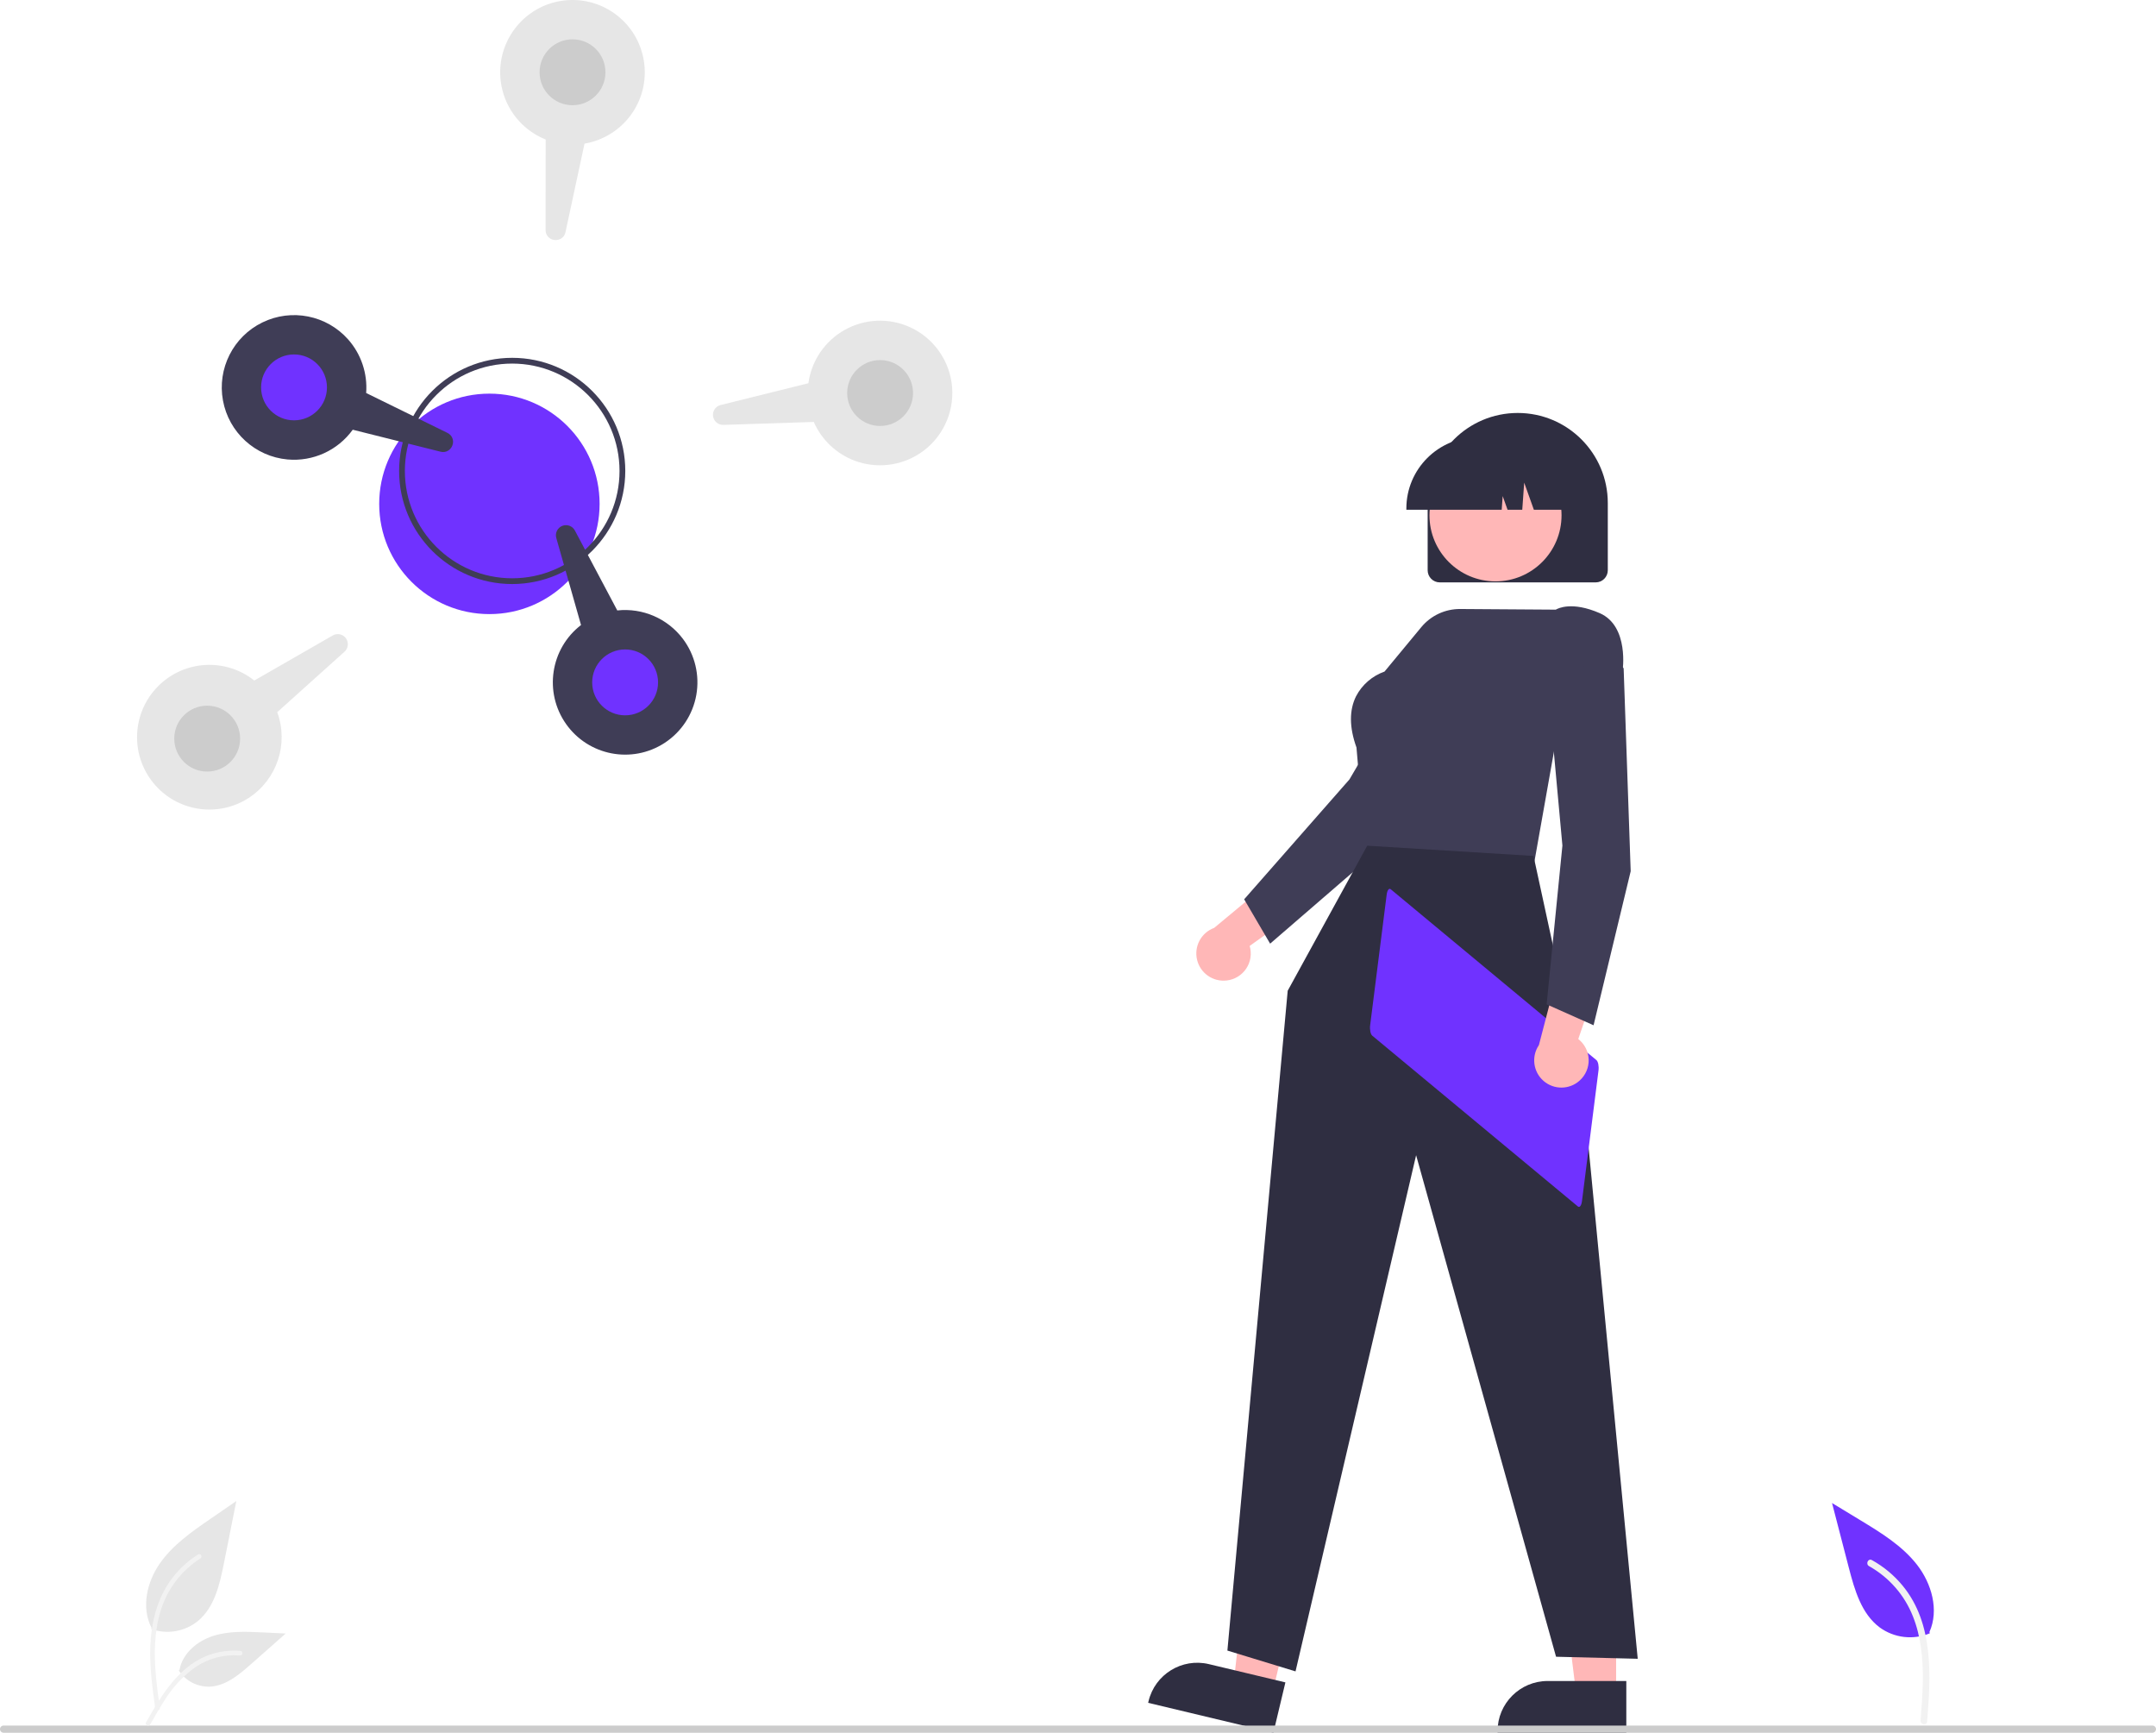
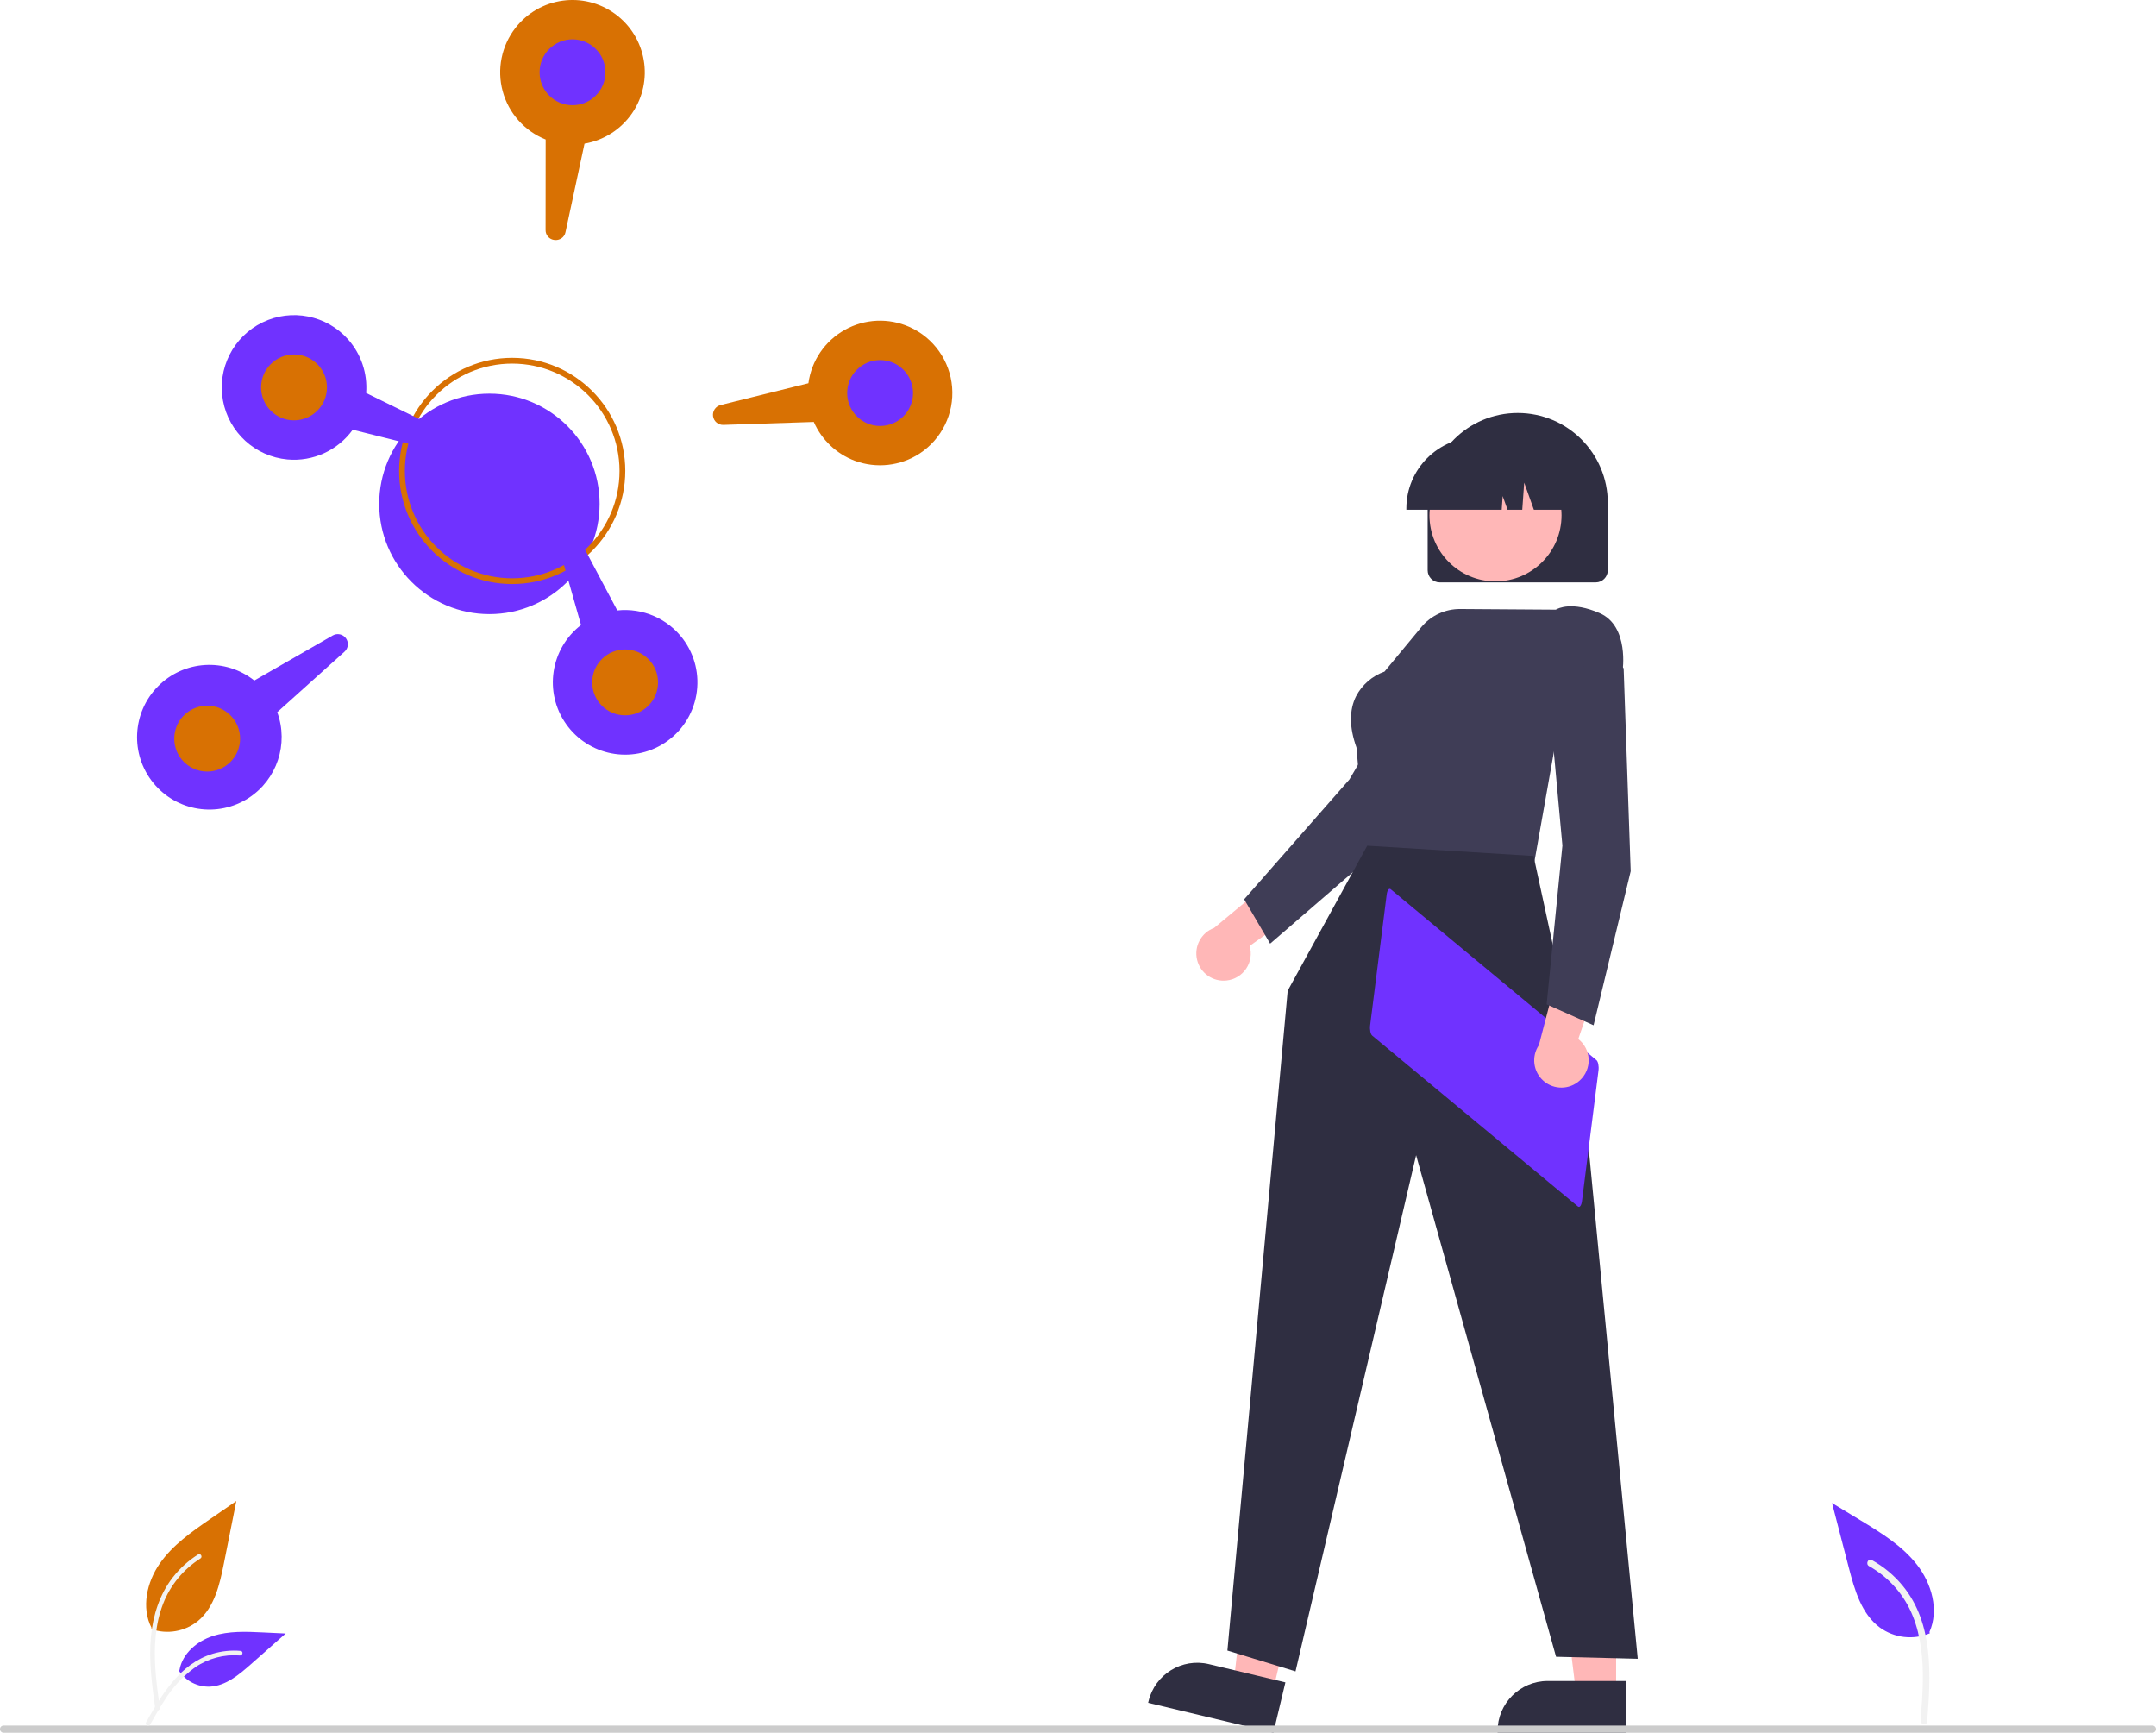
<svg xmlns="http://www.w3.org/2000/svg" width="748.775" height="601.626" viewBox="0 0 748.775 601.626" role="img" artist="Katerina Limpitsouni" source="https://undraw.co/">
  <g id="b260cf92-2bd5-4fcd-825b-b44be0dc1899" data-name="Group 223">
    <path id="b843f90d-c4df-4e2f-a156-ce9541eb3b1e-3493" data-name="Path 2996" d="M651.635,489.618a9.4,9.4,0,0,0,7.986-11.994l27.174-19.41-16.194-6.236-23.322,19.388a9.448,9.448,0,0,0,4.357,18.252Z" transform="translate(-225.6125 -149.1868)" fill="#ffb7b7" />
    <path id="e3636758-7d48-4a96-a1fa-6d386b1b4589-3494" data-name="Path 2997" d="M666.725,476.834l-9.015-15.4.191-.218,36.372-41.408,28.24-48.159,24.523,3.125.362,7.412-.073.111-38.961,58.567-.041.035Z" transform="translate(-225.6125 -149.1868)" fill="#3f3d56" />
    <path id="baa130ed-3ecb-48db-a86e-eda575f38db0-3495" data-name="Path 2998" d="M786.892,737.369h-13.866l-6.6-53.491h20.468Z" transform="translate(-225.6125 -149.1868)" fill="#ffb7b7" />
    <path id="abe385ac-4f05-433e-b276-ac8b5ab6f7ce-3496" data-name="Path 2999" d="M790.429,750.812h-44.716v-.566a17.405,17.405,0,0,1,17.4-17.4h27.314Z" transform="translate(-225.6125 -149.1868)" fill="#2f2e41" />
    <path id="e36b181c-85ec-4cd2-b637-be2252b66dd9-3497" data-name="Path 3000" d="M667.539,736.916l-13.489-3.221,6.005-53.561,19.908,4.753Z" transform="translate(-225.6125 -149.1868)" fill="#ffb7b7" />
    <path id="fb7972ee-a107-4b5f-b003-4984de888e25-3498" data-name="Path 3001" d="M667.857,750.812l-43.494-10.386.131-.55a17.406,17.406,0,0,1,20.971-12.887h0l26.564,6.343Z" transform="translate(-225.6125 -149.1868)" fill="#2f2e41" />
    <path id="f21104d9-4c40-4f62-bf09-f78239804bca-3499" data-name="Path 3002" d="M721.436,347.197v-23.344a31.28,31.28,0,0,1,62.561,0v23.344a4.207,4.207,0,0,1-4.2,4.2H725.638A4.207,4.207,0,0,1,721.436,347.197Z" transform="translate(-225.6125 -149.1868)" fill="#2f2e41" />
    <circle id="a10709e7-9d95-4087-9d25-b0d1082914a1" data-name="Ellipse 572" cx="519.385" cy="178.924" r="22.934" fill="#ffb7b7" />
    <path id="a7da3bf7-cbc5-4b77-9456-b3696620f068-3500" data-name="Path 3003" d="M714.037,325.72a24.772,24.772,0,0,1,24.744-24.744h4.669a24.772,24.772,0,0,1,24.744,24.744v.467h-9.867l-3.365-9.423-.673,9.423h-5.1l-1.7-4.754-.34,4.754H714.037Z" transform="translate(-225.6125 -149.1868)" fill="#2f2e41" />
    <path id="a50cdc78-563b-4e85-8635-d3be9a4df01e-3501" data-name="Path 3004" d="M758.371,449.152l-58.392-2.222-3.264-38.2c-2.517-6.992-2.558-13-.121-17.844a17.862,17.862,0,0,1,9.861-8.523l12.777-15.432a17.391,17.391,0,0,1,13.5-6.294l33.2.227c.8-.481,5.654-2.948,15.227,1.2,10.383,4.5,7.972,20.134,7.946,20.291l-.024.147-.114.1-22.082,18.6Z" transform="translate(-225.6125 -149.1868)" fill="#3f3d56" />
    <path id="f45d581f-fa36-4b94-af9d-9c6c8fbc2b7e-3502" data-name="Path 3005" d="M700.448,442.825l-27.62,50.358-20.941,229.1,23.66,7.226,41.88-179.218,48.6,174.133,28.366.707-19.311-200.95-16.876-77.8Z" transform="translate(-225.6125 -149.1868)" fill="#2f2e41" />
    <path id="b2eacdd2-0f38-41e0-9c1d-fed48b17417a-3503" data-name="Path 3006" d="M708.607,457.941c-.585-.484-1.212.336-1.4,1.833l-5.745,45.4c-.189,1.5.131,3.1.715,3.591l71.448,59.332c.585.483,1.212-.336,1.4-1.833l5.745-45.4c.189-1.5-.131-3.1-.715-3.59Z" transform="translate(-225.6125 -149.1868)" fill="#7032ff" />
    <path id="eaf2948c-8380-4d0a-863d-b2557c95df9c-3504" data-name="Path 3011" d="M774.24,524.35a9.4,9.4,0,0,0-.495-14.4l10.783-31.605-16.8,4.364-7.656,29.342a9.448,9.448,0,0,0,14.172,12.3Z" transform="translate(-225.6125 -149.1868)" fill="#ffb7b7" />
    <path id="aa7e7132-63b7-4cde-9eb8-1c9a5bd8e859-3505" data-name="Path 3012" d="M779.057,505.17l-16.3-7.264,5.476-55.133-5.1-55.594,21.763-11.745,4.611,5.814v.132l2.443,70.3-.013.053Z" transform="translate(-225.6125 -149.1868)" fill="#3f3d56" />
  </g>
  <circle id="a104c3ba-2391-4ae4-a2ed-0c7a4ec32b98" data-name="Ellipse 574" cx="169.968" cy="174.95" r="38.273" fill="#7032ff" />
-   <path d="M403.499,351.973A39.273,39.273,0,1,1,442.772,312.7,39.318,39.318,0,0,1,403.499,351.973Zm0-76.546A37.273,37.273,0,1,0,440.772,312.7,37.315,37.315,0,0,0,403.499,275.427Z" transform="translate(-225.6125 -149.1868)" fill="#3f3d56" />
-   <path d="M381.321,305.61a3.37,3.37,0,0,1-2.727.408l-30.477-7.627A25.168,25.168,0,0,1,325.47,308.718a25.11,25.11,0,1,1,21.055-41.673,25.215,25.215,0,0,1,6.255,18.598l28.205,13.836a3.417,3.417,0,0,1,1.746,4.344A3.64,3.64,0,0,1,381.321,305.61Z" transform="translate(-225.6125 -149.1868)" fill="#3f3d56" />
-   <circle id="bdea7793-cc89-4ee4-bc41-db390ac25cb6" data-name="Ellipse 576" cx="102.114" cy="134.506" r="11.438" fill="#7032ff" />
-   <path d="M420.553,231.974a3.623,3.623,0,0,1-2.334.546,3.417,3.417,0,0,1-3.129-3.483l.028-31.418a25.109,25.109,0,0,1-10.478-38.771A25.109,25.109,0,0,1,445.146,188.491a25.206,25.206,0,0,1-16.532,10.569l-6.602,30.716A3.382,3.382,0,0,1,420.553,231.974Z" transform="translate(-225.6125 -149.1868)" fill="#e6e6e6" />
-   <circle id="ac23f470-f1fd-4c0a-b28f-2bfd55c49f5f" data-name="Ellipse 577" cx="198.832" cy="25.093" r="11.438" fill="#ccc" />
-   <path d="M544.974,306.671a25.202,25.202,0,0,1-22.484,2.501,25.211,25.211,0,0,1-14.254-13.484l-31.4,1.026a3.5,3.5,0,0,1-.958-6.895l30.489-7.573a25.109,25.109,0,0,1,35.085-19.547,25.113,25.113,0,0,1,3.522,43.973Z" transform="translate(-225.6125 -149.1868)" fill="#e6e6e6" />
-   <circle id="aced7de5-95df-4d5e-8d90-342903f1c606" data-name="Ellipse 578" cx="305.659" cy="136.462" r="11.438" fill="#ccc" />
-   <path d="M456.368,407.174a25.11,25.11,0,0,1-28.966-40.973l-8.591-30.219.481-.137-.481.137a3.5,3.5,0,0,1,6.458-2.597l14.724,27.751a25.17,25.17,0,0,1,22.83,9.918,25.113,25.113,0,0,1-6.374,36.067Z" transform="translate(-225.6125 -149.1868)" fill="#3f3d56" />
-   <circle id="efff25db-6063-46bc-8769-3c9fa49c679b" data-name="Ellipse 579" cx="217.103" cy="236.932" r="11.438" fill="#7032ff" />
-   <path d="M311.994,426.236a25.12,25.12,0,1,1,1.942-40.767l27.243-15.646a3.5,3.5,0,0,1,4.083,5.638l-23.366,21.001a25.196,25.196,0,0,1-9.902,29.774Z" transform="translate(-225.6125 -149.1868)" fill="#e6e6e6" />
-   <circle id="b7a6057d-d1c4-409a-903f-7471ccbd4961" data-name="Ellipse 584" cx="71.956" cy="256.457" r="11.438" fill="#ccc" />
+   <path d="M403.499,351.973A39.273,39.273,0,1,1,442.772,312.7,39.318,39.318,0,0,1,403.499,351.973Zm0-76.546A37.273,37.273,0,1,0,440.772,312.7,37.315,37.315,0,0,0,403.499,275.427Z" transform="translate(-225.6125 -149.1868)" fill="#d87103" />
+   <path d="M381.321,305.61a3.37,3.37,0,0,1-2.727.408l-30.477-7.627A25.168,25.168,0,0,1,325.47,308.718a25.11,25.11,0,1,1,21.055-41.673,25.215,25.215,0,0,1,6.255,18.598l28.205,13.836a3.417,3.417,0,0,1,1.746,4.344A3.64,3.64,0,0,1,381.321,305.61Z" transform="translate(-225.6125 -149.1868)" fill="#7032ff" />
+   <circle id="bdea7793-cc89-4ee4-bc41-db390ac25cb6" data-name="Ellipse 576" cx="102.114" cy="134.506" r="11.438" fill="#d87103" />
+   <path d="M420.553,231.974a3.623,3.623,0,0,1-2.334.546,3.417,3.417,0,0,1-3.129-3.483l.028-31.418a25.109,25.109,0,0,1-10.478-38.771A25.109,25.109,0,0,1,445.146,188.491a25.206,25.206,0,0,1-16.532,10.569l-6.602,30.716A3.382,3.382,0,0,1,420.553,231.974Z" transform="translate(-225.6125 -149.1868)" fill="#d87103" />
+   <circle id="ac23f470-f1fd-4c0a-b28f-2bfd55c49f5f" data-name="Ellipse 577" cx="198.832" cy="25.093" r="11.438" fill="#7032ff" />
+   <path d="M544.974,306.671a25.202,25.202,0,0,1-22.484,2.501,25.211,25.211,0,0,1-14.254-13.484l-31.4,1.026a3.5,3.5,0,0,1-.958-6.895l30.489-7.573a25.109,25.109,0,0,1,35.085-19.547,25.113,25.113,0,0,1,3.522,43.973Z" transform="translate(-225.6125 -149.1868)" fill="#d87103" />
+   <circle id="aced7de5-95df-4d5e-8d90-342903f1c606" data-name="Ellipse 578" cx="305.659" cy="136.462" r="11.438" fill="#7032ff" />
+   <path d="M456.368,407.174a25.11,25.11,0,0,1-28.966-40.973l-8.591-30.219.481-.137-.481.137a3.5,3.5,0,0,1,6.458-2.597l14.724,27.751a25.17,25.17,0,0,1,22.83,9.918,25.113,25.113,0,0,1-6.374,36.067Z" transform="translate(-225.6125 -149.1868)" fill="#7032ff" />
+   <circle id="efff25db-6063-46bc-8769-3c9fa49c679b" data-name="Ellipse 579" cx="217.103" cy="236.932" r="11.438" fill="#d87103" />
+   <path d="M311.994,426.236a25.12,25.12,0,1,1,1.942-40.767l27.243-15.646a3.5,3.5,0,0,1,4.083,5.638l-23.366,21.001a25.196,25.196,0,0,1-9.902,29.774Z" transform="translate(-225.6125 -149.1868)" fill="#7032ff" />
+   <circle id="b7a6057d-d1c4-409a-903f-7471ccbd4961" data-name="Ellipse 584" cx="71.956" cy="256.457" r="11.438" fill="#d87103" />
  <path id="a964de07-9e14-4299-908e-8aea823fdb33-3506" data-name="Path 2960" d="M226.86,750.813h746.281a1.247,1.247,0,0,0,0-2.494h-746.281a1.247,1.247,0,0,0,0,2.494Z" transform="translate(-225.6125 -149.1868)" fill="#ccc" />
  <g id="b2bc0a60-0311-4cde-abcb-a5800f320ca8" data-name="Group 58">
-     <path id="be932d9d-31a5-4040-8d3a-b30c81a41453-3507" data-name="Path 438" d="M278.145,714.819a16.868,16.868,0,0,0,16.29-2.87c5.706-4.789,7.494-12.678,8.95-19.984l4.305-21.608-9.013,6.206c-6.482,4.463-13.11,9.069-17.6,15.534s-6.447,15.289-2.841,22.285" transform="translate(-225.6125 -149.1868)" fill="#e6e6e6" />
+     <path id="be932d9d-31a5-4040-8d3a-b30c81a41453-3507" data-name="Path 438" d="M278.145,714.819a16.868,16.868,0,0,0,16.29-2.87c5.706-4.789,7.494-12.678,8.95-19.984l4.305-21.608-9.013,6.206c-6.482,4.463-13.11,9.069-17.6,15.534s-6.447,15.289-2.841,22.285" transform="translate(-225.6125 -149.1868)" fill="#d87103" />
    <path id="bf6519ca-44fa-4a1e-8245-55bfa3a5f4dd-3508" data-name="Path 439" d="M279.536,742.483c-1.135-8.265-2.3-16.636-1.505-24.99.707-7.419,2.97-14.665,7.578-20.607a34.281,34.281,0,0,1,8.795-7.97c.879-.555,1.689.839.813,1.391a32.589,32.589,0,0,0-12.89,15.555c-2.806,7.138-3.257,14.919-2.773,22.5.292,4.586.912,9.141,1.537,13.691a.835.835,0,0,1-.563.991.811.811,0,0,1-.991-.563Z" transform="translate(-225.6125 -149.1868)" fill="#f2f2f2" />
-     <path id="bc5fe27d-4a3b-42f9-a167-72a86e254dcc-3509" data-name="Path 442" d="M287.702,729.22a12.417,12.417,0,0,0,10.82,5.584c5.477-.26,10.043-4.083,14.154-7.712l12.158-10.734-8.046-.385c-5.786-.277-11.722-.535-17.234,1.249s-10.594,6.079-11.6,11.784" transform="translate(-225.6125 -149.1868)" fill="#e6e6e6" />
+     <path id="bc5fe27d-4a3b-42f9-a167-72a86e254dcc-3509" data-name="Path 442" d="M287.702,729.22a12.417,12.417,0,0,0,10.82,5.584c5.477-.26,10.043-4.083,14.154-7.712l12.158-10.734-8.046-.385c-5.786-.277-11.722-.535-17.234,1.249s-10.594,6.079-11.6,11.784" transform="translate(-225.6125 -149.1868)" fill="#7032ff" />
    <path id="f74e8047-25f3-41ff-822a-fe23ad51caa4-3510" data-name="Path 443" d="M276.329,747.234c5.461-9.664,11.8-20.4,23.115-23.836a25.792,25.792,0,0,1,9.723-1c1.032.089.775,1.68-.256,1.591a23.963,23.963,0,0,0-15.516,4.1,40.329,40.329,0,0,0-10.664,11.508c-1.766,2.689-3.348,5.492-4.93,8.292C277.296,748.785,275.818,748.139,276.329,747.234Z" transform="translate(-225.6125 -149.1868)" fill="#f2f2f2" />
  </g>
  <g id="b2aed082-565e-46c2-a27d-03e098432d58" data-name="Group 222">
    <path id="b9bce9a2-00ae-4a65-ae59-7035543b092c-3511" data-name="Path 2961" d="M895.833,716.289a17.875,17.875,0,0,1-17.408-2.045c-6.327-4.719-8.699-12.957-10.684-20.595L861.874,671.051l9.913,6.018c7.13,4.326,14.42,8.797,19.56,15.365s7.75,15.783,4.359,23.401" transform="translate(-225.6125 -149.1868)" fill="#7032ff" />
    <path id="bdcddb59-4389-453b-946d-a62e607fd832-3512" data-name="Path 2962" d="M894.905,746.94c1.261-15.929,2.347-33.845-8.398-47.053a37.131,37.131,0,0,0-10.795-9.024c-1.304-.725-2.276,1.381-.975,2.106a34.495,34.495,0,0,1,15.211,17.388c2.826,7.077,3.556,14.757,3.463,22.318-.057,4.631-.426,9.249-.788,13.866C892.503,748.013,894.788,748.429,894.905,746.94Z" transform="translate(-225.6125 -149.1868)" fill="#f2f2f2" />
  </g>
</svg>
